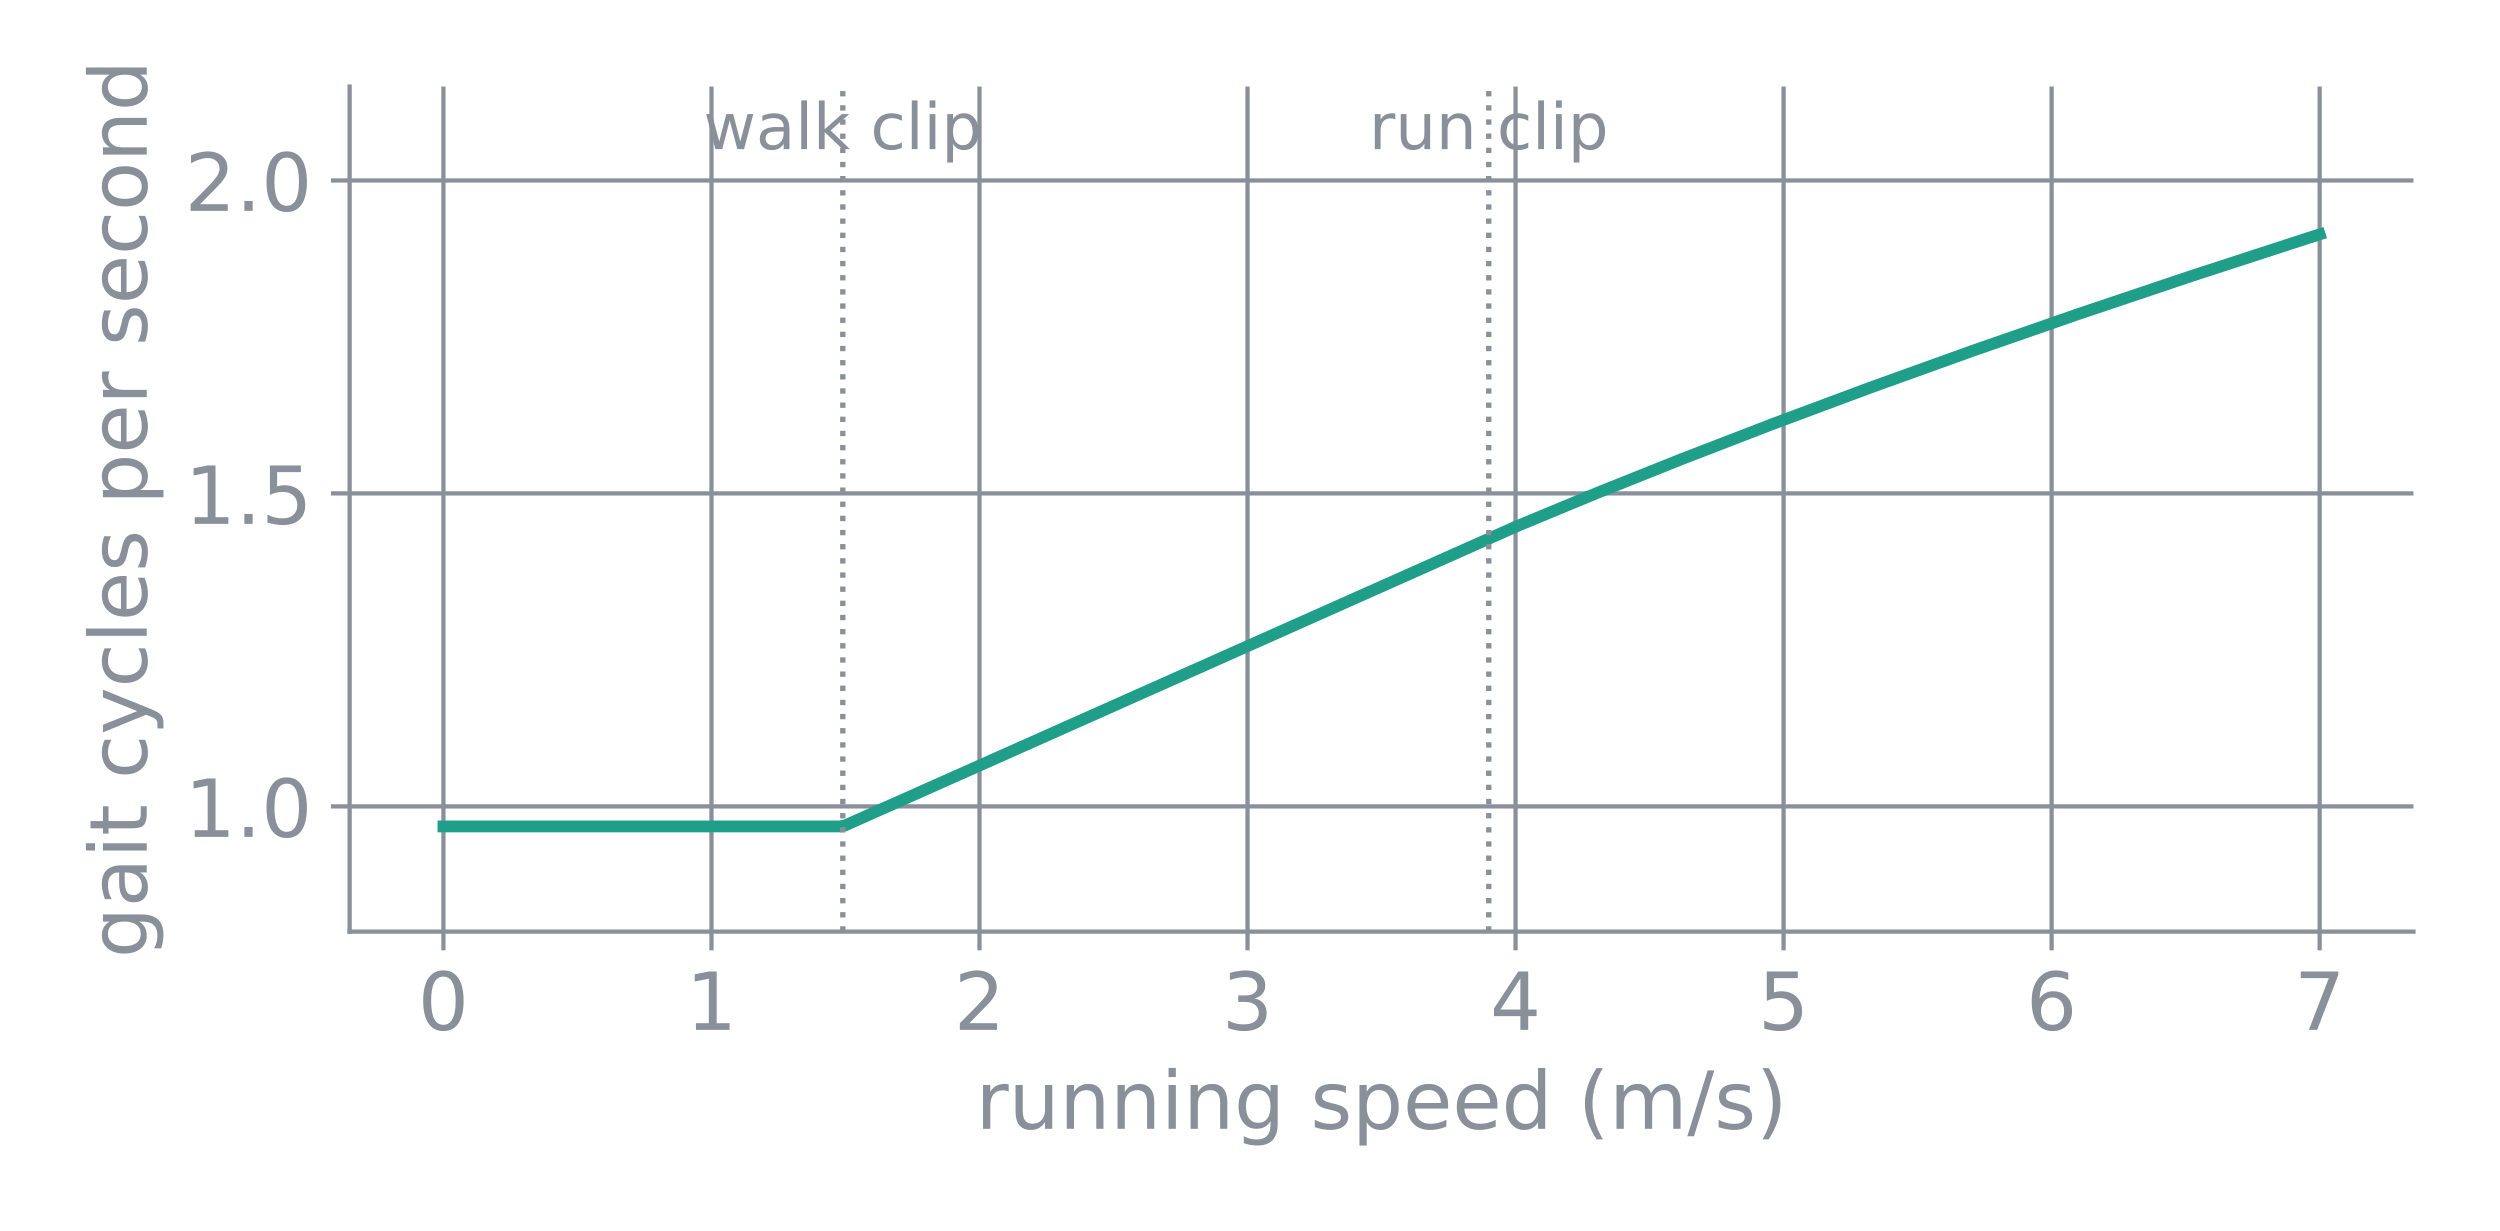
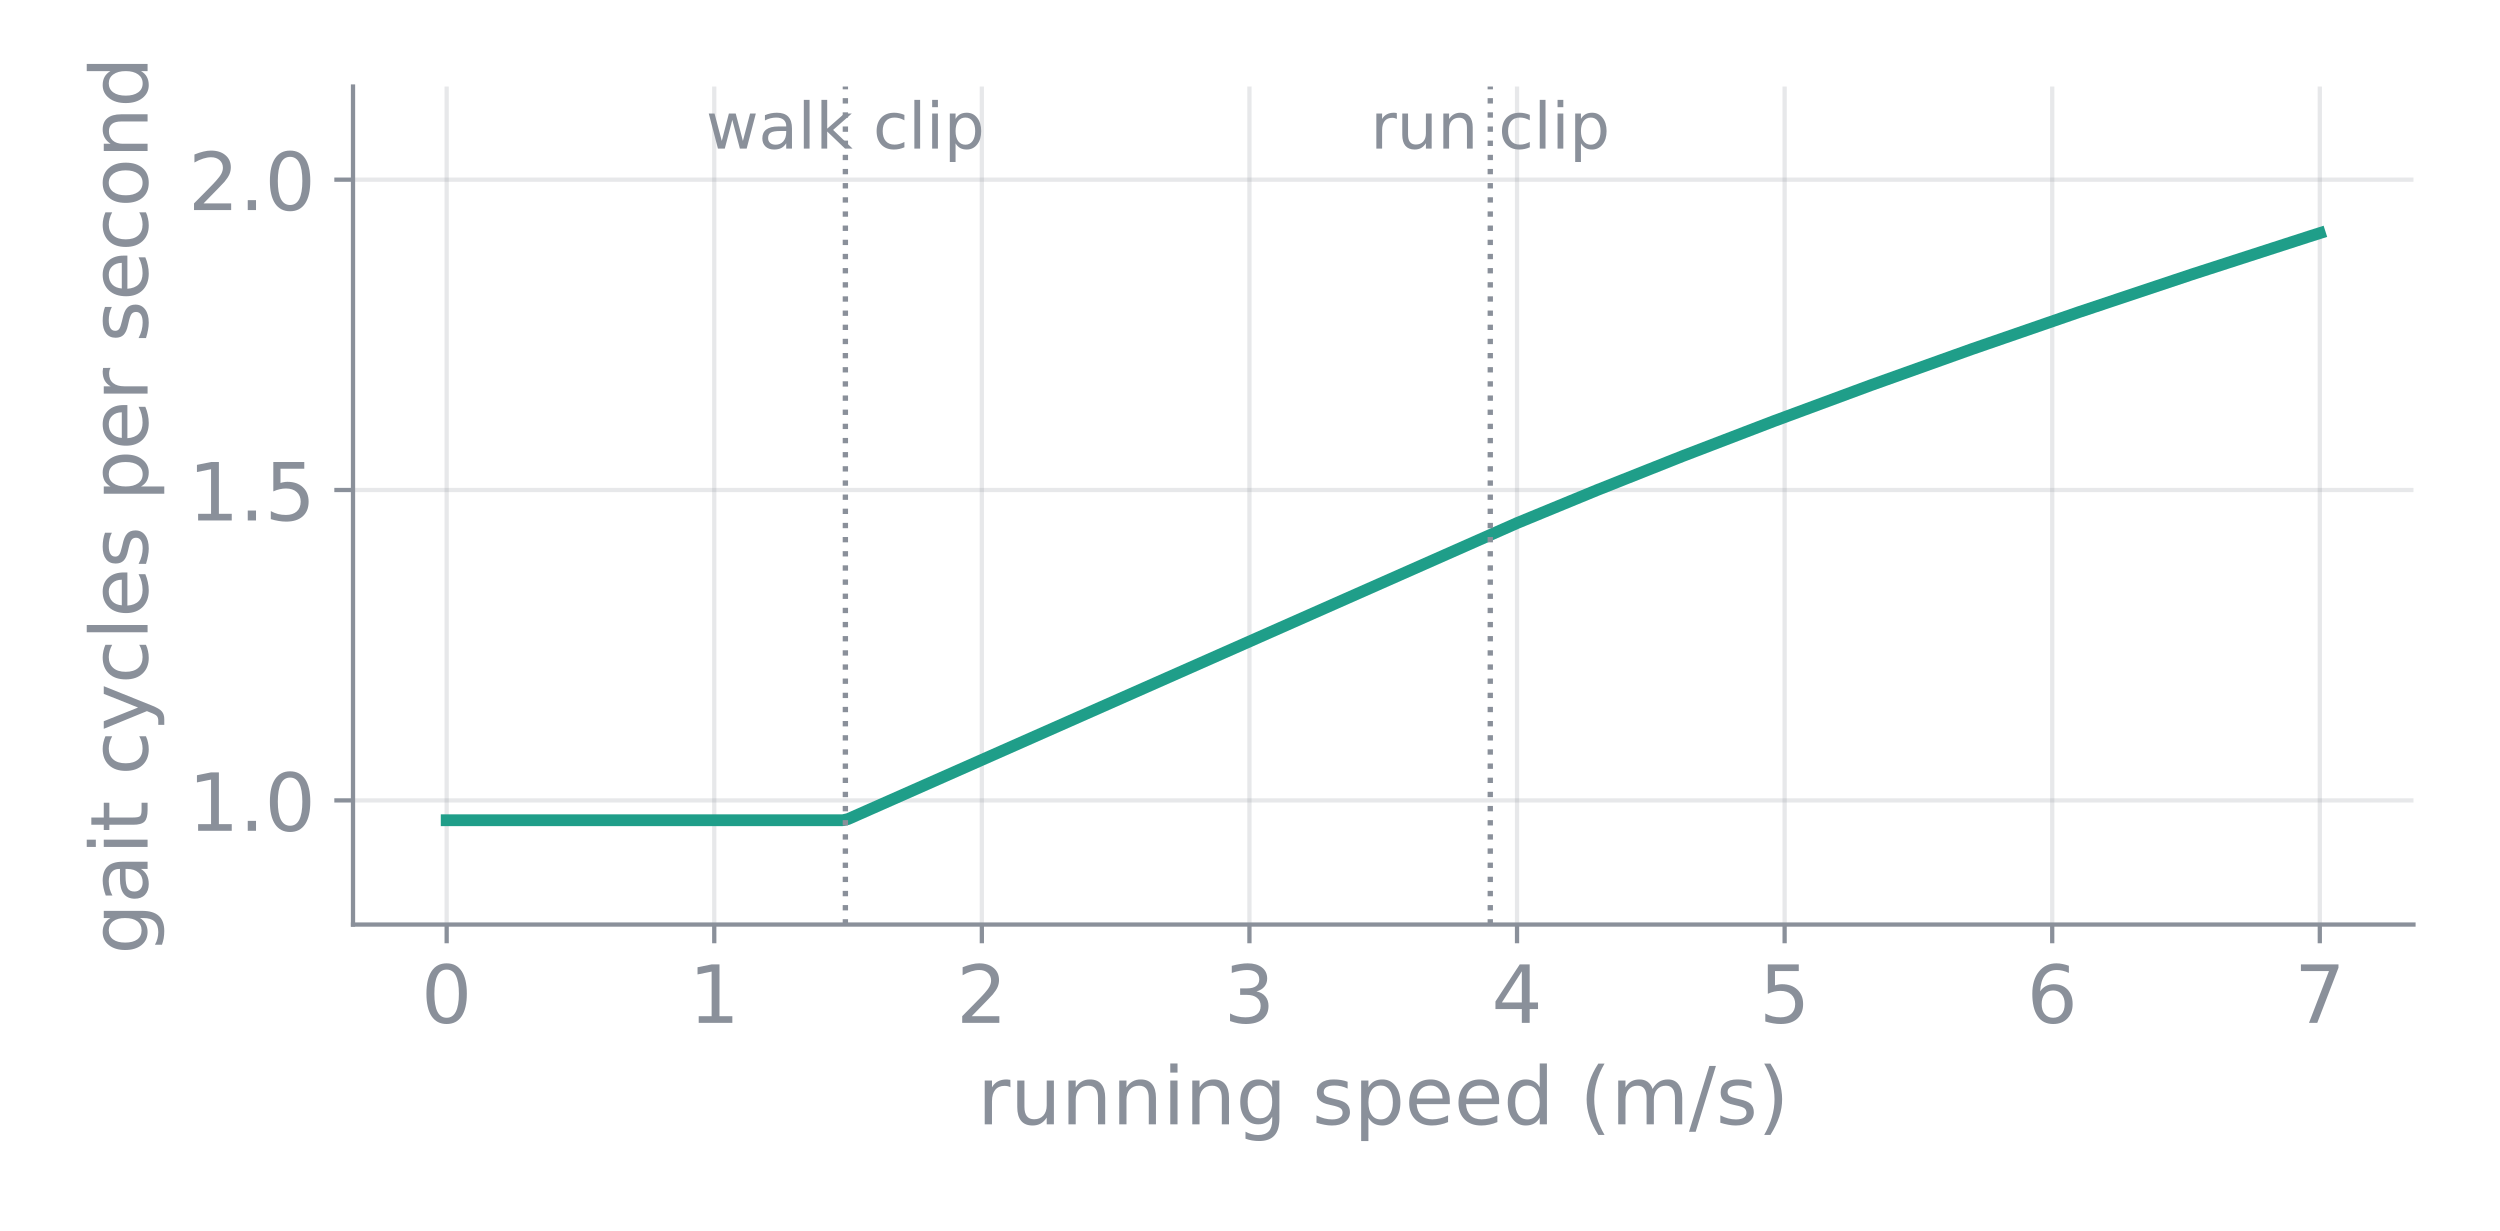
<svg xmlns="http://www.w3.org/2000/svg" xmlns:xlink="http://www.w3.org/1999/xlink" width="468pt" height="230.4pt" viewBox="0 0 468 230.4" version="1.1">
  <defs>
    <style type="text/css">*{stroke-linejoin: round; stroke-linecap: butt}</style>
  </defs>
  <g id="figure_1">
    <g id="patch_1">
      <path d="M 0 230.4  L 468 230.4  L 468 0  L 0 0  L 0 230.4  z " style="fill: none" />
    </g>
    <g id="axes_1">
      <g id="patch_2">
-         <path d="M 65.45 174.4  L 451.8 174.4  L 451.8 16.2  L 65.45 16.2  L 65.45 174.4  z " style="fill: none" />
+         <path d="M 66.084 173.076  L 451.8 173.076  L 451.8 16.2  L 66.084 16.2  L 66.084 173.076  z " style="fill: none" />
      </g>
      <g id="matplotlib.axis_1">
        <g id="xtick_1">
          <g id="line2d_1">
-             <path d="M 83.011 174.4  L 83.011 16.2  " clip-path="url(#p1b6f61f868)" style="fill: none; stroke: #8a909a; stroke-width: 0.8; stroke-linecap: square" />
+             <path d="M 83.616 173.076  L 83.616 16.2  " clip-path="url(#p6ee3871bb2)" style="fill: none; stroke: #8a909a; stroke-opacity: 0.2; stroke-width: 0.8; stroke-linecap: square" />
          </g>
          <g id="line2d_2">
            <defs>
-               <path id="mfd84303ae3" d="M 0 0  L 0 3.5  " style="stroke: #8a909a; stroke-width: 0.8" />
+               <path id="mfd939a901b" d="M 0 0  L 0 3.5  " style="stroke: #8a909a; stroke-width: 0.8" />
            </defs>
            <g>
-               <use xlink:href="#mfd84303ae3" x="83.011" y="174.4" style="fill: #8a909a; stroke: #8a909a; stroke-width: 0.8" />
+               <use xlink:href="#mfd939a901b" x="83.616" y="173.076" style="fill: #8a909a; stroke: #8a909a; stroke-width: 0.8" />
            </g>
          </g>
          <g id="text_1">
-             <text style="font-size: 15px; font-family: 'DejaVu Sans'; text-anchor: middle; fill: #8a909a" x="83.011" y="192.798" transform="rotate(-0 83.01136 192.7977)">0</text>
+             <text style="font-size: 15px; font-family: 'DejaVu Sans'; text-anchor: middle; fill: #8a909a" x="83.616" y="191.473" transform="rotate(-0 83.61608 191.473)">0</text>
          </g>
        </g>
        <g id="xtick_2">
          <g id="line2d_3">
-             <path d="M 133.187 174.4  L 133.187 16.2  " clip-path="url(#p1b6f61f868)" style="fill: none; stroke: #8a909a; stroke-width: 0.8; stroke-linecap: square" />
+             <path d="M 133.709 173.076  L 133.709 16.2  " clip-path="url(#p6ee3871bb2)" style="fill: none; stroke: #8a909a; stroke-opacity: 0.2; stroke-width: 0.8; stroke-linecap: square" />
          </g>
          <g id="line2d_4">
            <g>
-               <use xlink:href="#mfd84303ae3" x="133.187" y="174.4" style="fill: #8a909a; stroke: #8a909a; stroke-width: 0.8" />
+               <use xlink:href="#mfd939a901b" x="133.709" y="173.076" style="fill: #8a909a; stroke: #8a909a; stroke-width: 0.8" />
            </g>
          </g>
          <g id="text_2">
-             <text style="font-size: 15px; font-family: 'DejaVu Sans'; text-anchor: middle; fill: #8a909a" x="133.187" y="192.798" transform="rotate(-0 133.1867 192.7977)">1</text>
+             <text style="font-size: 15px; font-family: 'DejaVu Sans'; text-anchor: middle; fill: #8a909a" x="133.709" y="191.473" transform="rotate(-0 133.7091 191.473)">1</text>
          </g>
        </g>
        <g id="xtick_3">
          <g id="line2d_5">
-             <path d="M 183.362 174.4  L 183.362 16.2  " clip-path="url(#p1b6f61f868)" style="fill: none; stroke: #8a909a; stroke-width: 0.8; stroke-linecap: square" />
+             <path d="M 183.802 173.076  L 183.802 16.2  " clip-path="url(#p6ee3871bb2)" style="fill: none; stroke: #8a909a; stroke-opacity: 0.2; stroke-width: 0.8; stroke-linecap: square" />
          </g>
          <g id="line2d_6">
            <g>
-               <use xlink:href="#mfd84303ae3" x="183.362" y="174.4" style="fill: #8a909a; stroke: #8a909a; stroke-width: 0.8" />
+               <use xlink:href="#mfd939a901b" x="183.802" y="173.076" style="fill: #8a909a; stroke: #8a909a; stroke-width: 0.8" />
            </g>
          </g>
          <g id="text_3">
-             <text style="font-size: 15px; font-family: 'DejaVu Sans'; text-anchor: middle; fill: #8a909a" x="183.362" y="192.798" transform="rotate(-0 183.362 192.7977)">2</text>
+             <text style="font-size: 15px; font-family: 'DejaVu Sans'; text-anchor: middle; fill: #8a909a" x="183.802" y="191.473" transform="rotate(-0 183.8022 191.473)">2</text>
          </g>
        </g>
        <g id="xtick_4">
          <g id="line2d_7">
-             <path d="M 233.537 174.4  L 233.537 16.2  " clip-path="url(#p1b6f61f868)" style="fill: none; stroke: #8a909a; stroke-width: 0.8; stroke-linecap: square" />
+             <path d="M 233.895 173.076  L 233.895 16.2  " clip-path="url(#p6ee3871bb2)" style="fill: none; stroke: #8a909a; stroke-opacity: 0.2; stroke-width: 0.8; stroke-linecap: square" />
          </g>
          <g id="line2d_8">
            <g>
-               <use xlink:href="#mfd84303ae3" x="233.537" y="174.4" style="fill: #8a909a; stroke: #8a909a; stroke-width: 0.8" />
+               <use xlink:href="#mfd939a901b" x="233.895" y="173.076" style="fill: #8a909a; stroke: #8a909a; stroke-width: 0.8" />
            </g>
          </g>
          <g id="text_4">
-             <text style="font-size: 15px; font-family: 'DejaVu Sans'; text-anchor: middle; fill: #8a909a" x="233.537" y="192.798" transform="rotate(-0 233.5373 192.7977)">3</text>
+             <text style="font-size: 15px; font-family: 'DejaVu Sans'; text-anchor: middle; fill: #8a909a" x="233.895" y="191.473" transform="rotate(-0 233.8952 191.473)">3</text>
          </g>
        </g>
        <g id="xtick_5">
          <g id="line2d_9">
-             <path d="M 283.713 174.4  L 283.713 16.2  " clip-path="url(#p1b6f61f868)" style="fill: none; stroke: #8a909a; stroke-width: 0.8; stroke-linecap: square" />
+             <path d="M 283.988 173.076  L 283.988 16.2  " clip-path="url(#p6ee3871bb2)" style="fill: none; stroke: #8a909a; stroke-opacity: 0.2; stroke-width: 0.8; stroke-linecap: square" />
          </g>
          <g id="line2d_10">
            <g>
-               <use xlink:href="#mfd84303ae3" x="283.713" y="174.4" style="fill: #8a909a; stroke: #8a909a; stroke-width: 0.8" />
+               <use xlink:href="#mfd939a901b" x="283.988" y="173.076" style="fill: #8a909a; stroke: #8a909a; stroke-width: 0.8" />
            </g>
          </g>
          <g id="text_5">
-             <text style="font-size: 15px; font-family: 'DejaVu Sans'; text-anchor: middle; fill: #8a909a" x="283.713" y="192.798" transform="rotate(-0 283.7127 192.7977)">4</text>
+             <text style="font-size: 15px; font-family: 'DejaVu Sans'; text-anchor: middle; fill: #8a909a" x="283.988" y="191.473" transform="rotate(-0 283.9883 191.473)">4</text>
          </g>
        </g>
        <g id="xtick_6">
          <g id="line2d_11">
-             <path d="M 333.888 174.4  L 333.888 16.2  " clip-path="url(#p1b6f61f868)" style="fill: none; stroke: #8a909a; stroke-width: 0.8; stroke-linecap: square" />
+             <path d="M 334.081 173.076  L 334.081 16.2  " clip-path="url(#p6ee3871bb2)" style="fill: none; stroke: #8a909a; stroke-opacity: 0.2; stroke-width: 0.8; stroke-linecap: square" />
          </g>
          <g id="line2d_12">
            <g>
-               <use xlink:href="#mfd84303ae3" x="333.888" y="174.4" style="fill: #8a909a; stroke: #8a909a; stroke-width: 0.8" />
+               <use xlink:href="#mfd939a901b" x="334.081" y="173.076" style="fill: #8a909a; stroke: #8a909a; stroke-width: 0.8" />
            </g>
          </g>
          <g id="text_6">
-             <text style="font-size: 15px; font-family: 'DejaVu Sans'; text-anchor: middle; fill: #8a909a" x="333.888" y="192.798" transform="rotate(-0 333.888 192.7977)">5</text>
+             <text style="font-size: 15px; font-family: 'DejaVu Sans'; text-anchor: middle; fill: #8a909a" x="334.081" y="191.473" transform="rotate(-0 334.0813 191.473)">5</text>
          </g>
        </g>
        <g id="xtick_7">
          <g id="line2d_13">
-             <path d="M 384.063 174.4  L 384.063 16.2  " clip-path="url(#p1b6f61f868)" style="fill: none; stroke: #8a909a; stroke-width: 0.8; stroke-linecap: square" />
+             <path d="M 384.174 173.076  L 384.174 16.2  " clip-path="url(#p6ee3871bb2)" style="fill: none; stroke: #8a909a; stroke-opacity: 0.2; stroke-width: 0.8; stroke-linecap: square" />
          </g>
          <g id="line2d_14">
            <g>
-               <use xlink:href="#mfd84303ae3" x="384.063" y="174.4" style="fill: #8a909a; stroke: #8a909a; stroke-width: 0.8" />
+               <use xlink:href="#mfd939a901b" x="384.174" y="173.076" style="fill: #8a909a; stroke: #8a909a; stroke-width: 0.8" />
            </g>
          </g>
          <g id="text_7">
-             <text style="font-size: 15px; font-family: 'DejaVu Sans'; text-anchor: middle; fill: #8a909a" x="384.063" y="192.798" transform="rotate(-0 384.0633 192.7977)">6</text>
+             <text style="font-size: 15px; font-family: 'DejaVu Sans'; text-anchor: middle; fill: #8a909a" x="384.174" y="191.473" transform="rotate(-0 384.1744 191.473)">6</text>
          </g>
        </g>
        <g id="xtick_8">
          <g id="line2d_15">
-             <path d="M 434.239 174.4  L 434.239 16.2  " clip-path="url(#p1b6f61f868)" style="fill: none; stroke: #8a909a; stroke-width: 0.8; stroke-linecap: square" />
+             <path d="M 434.267 173.076  L 434.267 16.2  " clip-path="url(#p6ee3871bb2)" style="fill: none; stroke: #8a909a; stroke-opacity: 0.2; stroke-width: 0.8; stroke-linecap: square" />
          </g>
          <g id="line2d_16">
            <g>
-               <use xlink:href="#mfd84303ae3" x="434.239" y="174.4" style="fill: #8a909a; stroke: #8a909a; stroke-width: 0.8" />
+               <use xlink:href="#mfd939a901b" x="434.267" y="173.076" style="fill: #8a909a; stroke: #8a909a; stroke-width: 0.8" />
            </g>
          </g>
          <g id="text_8">
-             <text style="font-size: 15px; font-family: 'DejaVu Sans'; text-anchor: middle; fill: #8a909a" x="434.239" y="192.798" transform="rotate(-0 434.2386 192.7977)">7</text>
+             <text style="font-size: 15px; font-family: 'DejaVu Sans'; text-anchor: middle; fill: #8a909a" x="434.267" y="191.473" transform="rotate(-0 434.2674 191.473)">7</text>
          </g>
        </g>
        <g id="text_9">
-           <text style="font-size: 15px; font-family: 'DejaVu Sans'; text-anchor: middle; fill: #8a909a" x="258.625" y="211.315" transform="rotate(-0 258.625 211.3148)">running speed (m/s)</text>
+           <text style="font-size: 15px; font-family: 'DejaVu Sans'; text-anchor: middle; fill: #8a909a" x="258.942" y="210.474" transform="rotate(-0 258.9418 210.4741)">running speed (m/s)</text>
        </g>
      </g>
      <g id="matplotlib.axis_2">
        <g id="ytick_1">
          <g id="line2d_17">
-             <path d="M 65.45 150.963  L 451.8 150.963  " clip-path="url(#p1b6f61f868)" style="fill: none; stroke: #8a909a; stroke-width: 0.8; stroke-linecap: square" />
+             <path d="M 66.084 149.836  L 451.8 149.836  " clip-path="url(#p6ee3871bb2)" style="fill: none; stroke: #8a909a; stroke-opacity: 0.2; stroke-width: 0.8; stroke-linecap: square" />
          </g>
          <g id="line2d_18">
            <defs>
-               <path id="m545d3531a8" d="M 0 0  L -3.5 0  " style="stroke: #8a909a; stroke-width: 0.8" />
+               <path id="me83354b656" d="M 0 0  L -3.5 0  " style="stroke: #8a909a; stroke-width: 0.8" />
            </defs>
            <g>
-               <use xlink:href="#m545d3531a8" x="65.45" y="150.963" style="fill: #8a909a; stroke: #8a909a; stroke-width: 0.8" />
+               <use xlink:href="#me83354b656" x="66.084" y="149.836" style="fill: #8a909a; stroke: #8a909a; stroke-width: 0.8" />
            </g>
          </g>
          <g id="text_10">
-             <text style="font-size: 15px; font-family: 'DejaVu Sans'; text-anchor: end; fill: #8a909a" x="58.45" y="156.662" transform="rotate(-0 58.45 156.6618)">1.0</text>
+             <text style="font-size: 15px; font-family: 'DejaVu Sans'; text-anchor: end; fill: #8a909a" x="59.084" y="155.534" transform="rotate(-0 59.08352 155.5338)">1.0</text>
          </g>
        </g>
        <g id="ytick_2">
          <g id="line2d_19">
-             <path d="M 65.45 92.37  L 451.8 92.37  " clip-path="url(#p1b6f61f868)" style="fill: none; stroke: #8a909a; stroke-width: 0.8; stroke-linecap: square" />
+             <path d="M 66.084 91.733  L 451.8 91.733  " clip-path="url(#p6ee3871bb2)" style="fill: none; stroke: #8a909a; stroke-opacity: 0.2; stroke-width: 0.8; stroke-linecap: square" />
          </g>
          <g id="line2d_20">
            <g>
-               <use xlink:href="#m545d3531a8" x="65.45" y="92.37" style="fill: #8a909a; stroke: #8a909a; stroke-width: 0.8" />
+               <use xlink:href="#me83354b656" x="66.084" y="91.733" style="fill: #8a909a; stroke: #8a909a; stroke-width: 0.8" />
            </g>
          </g>
          <g id="text_11">
-             <text style="font-size: 15px; font-family: 'DejaVu Sans'; text-anchor: end; fill: #8a909a" x="58.45" y="98.069" transform="rotate(-0 58.45 98.0692)">1.5</text>
+             <text style="font-size: 15px; font-family: 'DejaVu Sans'; text-anchor: end; fill: #8a909a" x="59.084" y="97.431" transform="rotate(-0 59.08352 97.43136)">1.5</text>
          </g>
        </g>
        <g id="ytick_3">
          <g id="line2d_21">
-             <path d="M 65.45 33.778  L 451.8 33.778  " clip-path="url(#p1b6f61f868)" style="fill: none; stroke: #8a909a; stroke-width: 0.8; stroke-linecap: square" />
+             <path d="M 66.084 33.631  L 451.8 33.631  " clip-path="url(#p6ee3871bb2)" style="fill: none; stroke: #8a909a; stroke-opacity: 0.2; stroke-width: 0.8; stroke-linecap: square" />
          </g>
          <g id="line2d_22">
            <g>
-               <use xlink:href="#m545d3531a8" x="65.45" y="33.778" style="fill: #8a909a; stroke: #8a909a; stroke-width: 0.8" />
+               <use xlink:href="#me83354b656" x="66.084" y="33.631" style="fill: #8a909a; stroke: #8a909a; stroke-width: 0.8" />
            </g>
          </g>
          <g id="text_12">
-             <text style="font-size: 15px; font-family: 'DejaVu Sans'; text-anchor: end; fill: #8a909a" x="58.45" y="39.477" transform="rotate(-0 58.45 39.47661)">2.0</text>
+             <text style="font-size: 15px; font-family: 'DejaVu Sans'; text-anchor: end; fill: #8a909a" x="59.084" y="39.329" transform="rotate(-0 59.08352 39.32896)">2.0</text>
          </g>
        </g>
        <g id="text_13">
-           <text style="font-size: 15px; font-family: 'DejaVu Sans'; text-anchor: middle; fill: #8a909a" x="27.476" y="95.3" transform="rotate(-90 27.47578 95.3)">gait cycles per second</text>
+           <text style="font-size: 15px; font-family: 'DejaVu Sans'; text-anchor: middle; fill: #8a909a" x="27.625" y="94.638" transform="rotate(-90 27.62531 94.63824)">gait cycles per second</text>
        </g>
      </g>
      <g id="line2d_23">
-         <path d="M 83.011 154.707  L 157.271 154.707  L 158.274 154.483  L 283.713 98.608  L 298.765 92.365  L 314.821 85.942  L 331.881 79.356  L 349.944 72.625  L 369.011 65.762  L 389.081 58.782  L 410.154 51.694  L 432.232 44.509  L 434.239 43.868  L 434.239 43.868  " clip-path="url(#p1b6f61f868)" style="fill: none; stroke: #1f9e89; stroke-width: 2.2; stroke-linecap: square" />
+         <path d="M 83.616 153.548  L 157.754 153.548  L 158.756 153.326  L 283.988 97.919  L 299.016 91.728  L 315.046 85.358  L 332.078 78.828  L 350.111 72.153  L 369.146 65.348  L 389.184 58.425  L 410.223 51.397  L 432.264 44.273  L 434.267 43.636  L 434.267 43.636  " clip-path="url(#p6ee3871bb2)" style="fill: none; stroke: #1f9e89; stroke-width: 2.2; stroke-linecap: square" />
      </g>
      <g id="line2d_24">
-         <path d="M 157.773 174.4  L 157.773 16.2  " clip-path="url(#p1b6f61f868)" style="fill: none; stroke-dasharray: 1,1.65; stroke-dashoffset: 0; stroke: #8a909a" />
+         <path d="M 158.255 173.076  L 158.255 16.2  " clip-path="url(#p6ee3871bb2)" style="fill: none; stroke-dasharray: 1,1.65; stroke-dashoffset: 0; stroke: #8a909a" />
      </g>
      <g id="line2d_25">
-         <path d="M 278.695 174.4  L 278.695 16.2  " clip-path="url(#p1b6f61f868)" style="fill: none; stroke-dasharray: 1,1.65; stroke-dashoffset: 0; stroke: #8a909a" />
+         <path d="M 278.979 173.076  L 278.979 16.2  " clip-path="url(#p6ee3871bb2)" style="fill: none; stroke-dasharray: 1,1.65; stroke-dashoffset: 0; stroke: #8a909a" />
      </g>
      <g id="patch_3">
-         <path d="M 65.45 174.4  L 65.45 16.2  " style="fill: none; stroke: #8a909a; stroke-width: 0.8; stroke-linejoin: miter; stroke-linecap: square" />
+         <path d="M 66.084 173.076  L 66.084 16.2  " style="fill: none; stroke: #8a909a; stroke-width: 0.8; stroke-linejoin: miter; stroke-linecap: square" />
      </g>
      <g id="patch_4">
-         <path d="M 65.45 174.4  L 451.8 174.4  " style="fill: none; stroke: #8a909a; stroke-width: 0.8; stroke-linejoin: miter; stroke-linecap: square" />
+         <path d="M 66.084 173.076  L 451.8 173.076  " style="fill: none; stroke: #8a909a; stroke-width: 0.8; stroke-linejoin: miter; stroke-linecap: square" />
      </g>
      <g id="text_14">
-         <text style="font-size: 12px; font-family: 'DejaVu Sans'; text-anchor: middle; fill: #8a909a" x="157.773" y="27.919" transform="rotate(-0 157.7726 27.91852)">walk clip</text>
+         <text style="font-size: 12px; font-family: 'DejaVu Sans'; text-anchor: middle; fill: #8a909a" x="158.255" y="27.82" transform="rotate(-0 158.2547 27.82048)">walk clip</text>
      </g>
      <g id="text_15">
-         <text style="font-size: 12px; font-family: 'DejaVu Sans'; text-anchor: middle; fill: #8a909a" x="278.695" y="27.919" transform="rotate(-0 278.6951 27.91852)">run clip</text>
+         <text style="font-size: 12px; font-family: 'DejaVu Sans'; text-anchor: middle; fill: #8a909a" x="278.979" y="27.82" transform="rotate(-0 278.979 27.82048)">run clip</text>
      </g>
    </g>
  </g>
  <defs>
-     <clipPath id="p1b6f61f868">
-       <rect x="65.45" y="16.2" width="386.35" height="158.2" />
+     <clipPath id="p6ee3871bb2">
+       <rect x="66.084" y="16.2" width="385.716" height="156.876" />
    </clipPath>
  </defs>
</svg>
